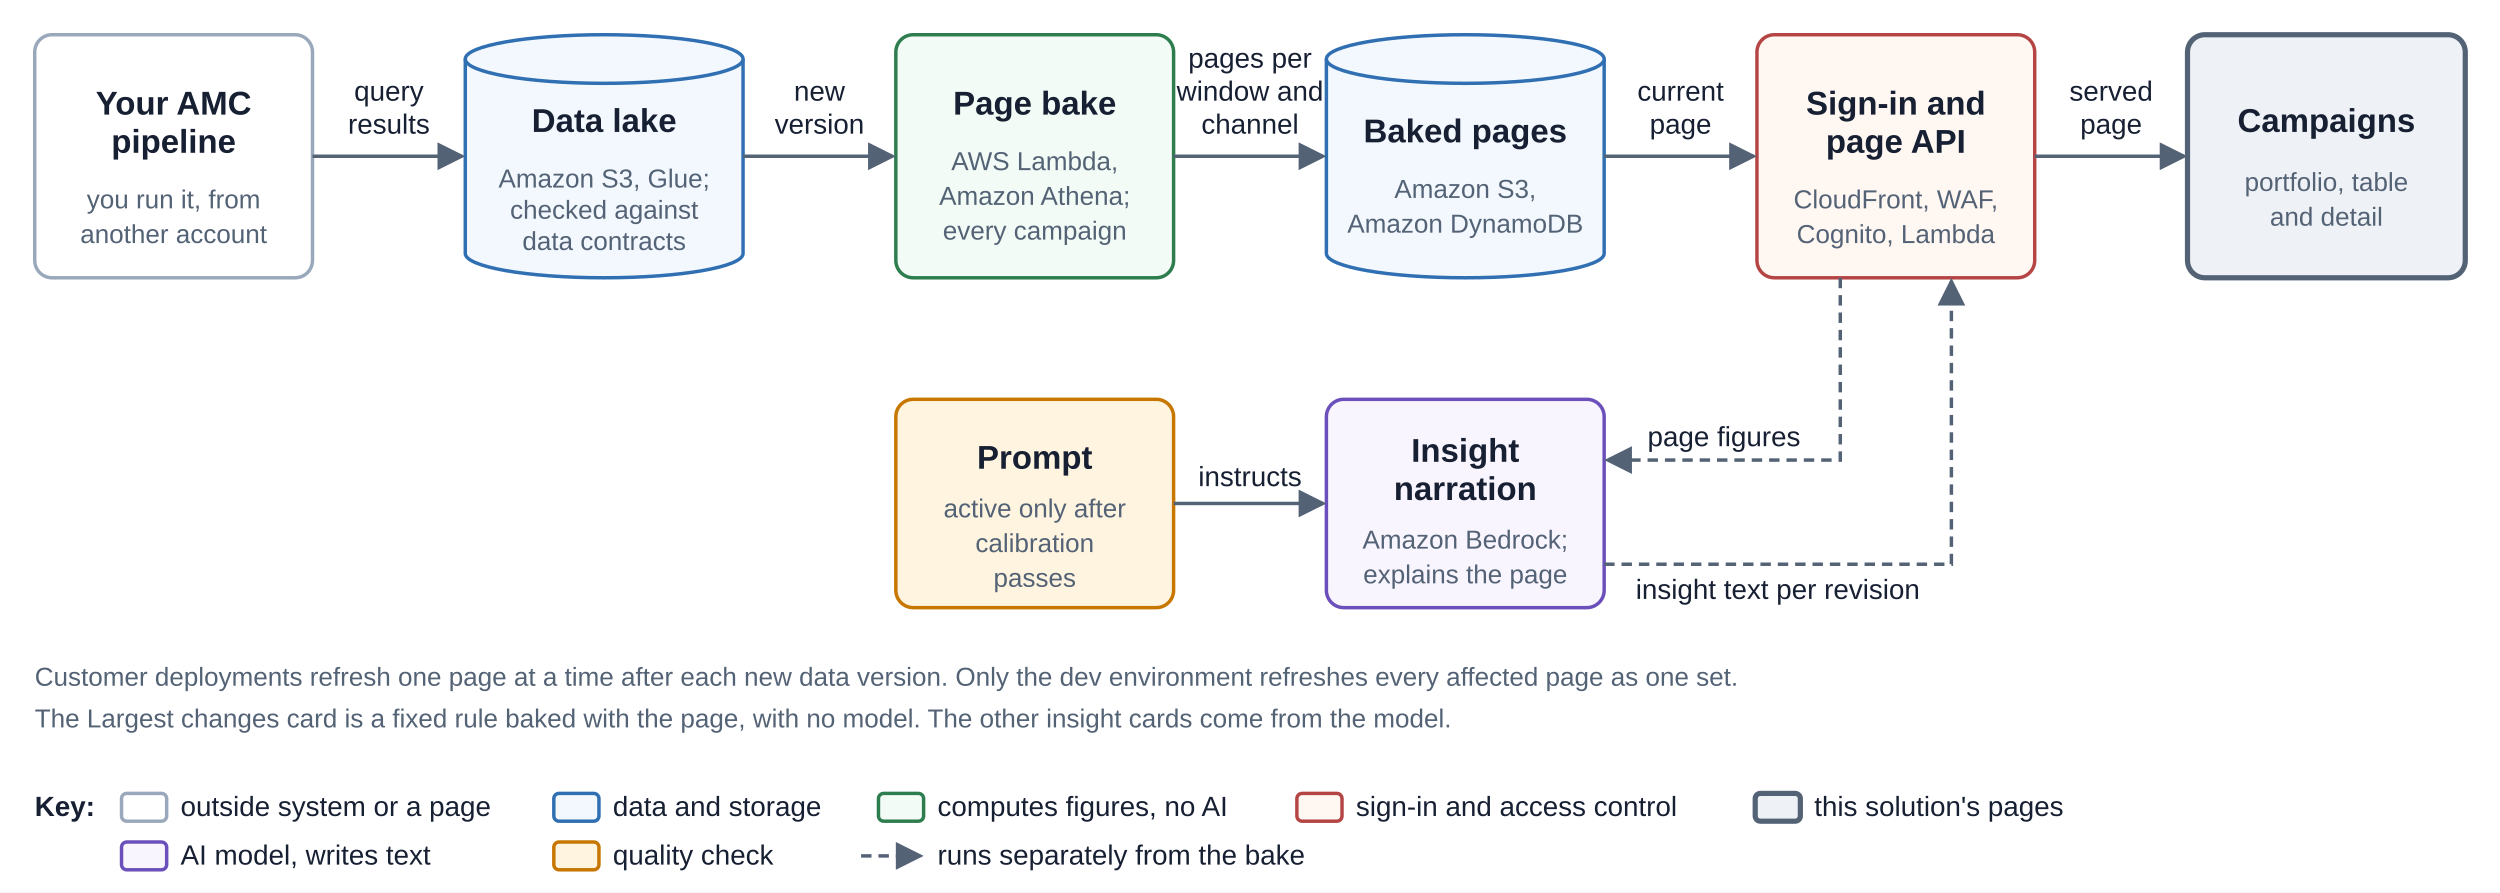
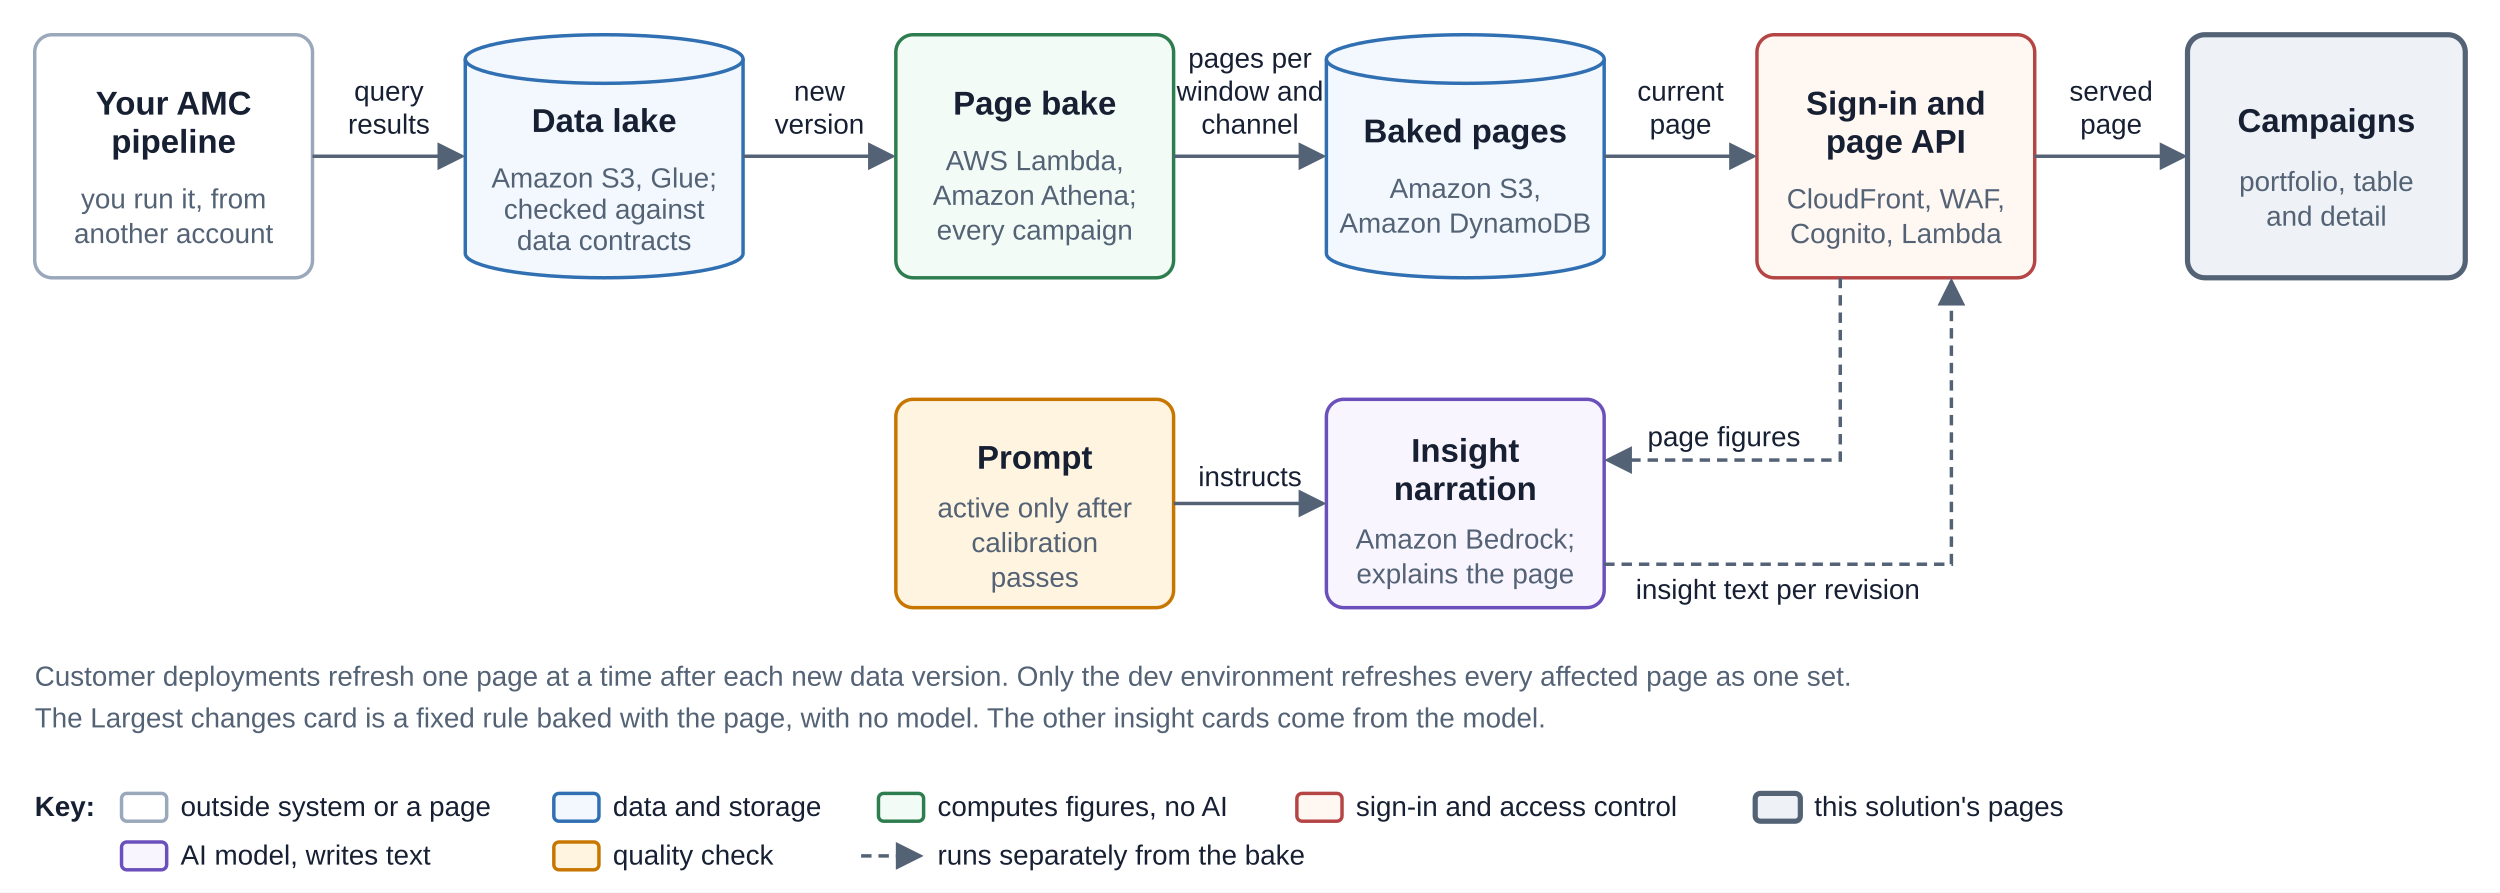
<svg xmlns="http://www.w3.org/2000/svg" viewBox="0 130 1440 514" role="img" focusable="false" aria-labelledby="camp-flow-title camp-flow-desc">
  <defs>
    <marker id="camp-flow-arrow" markerWidth="8" markerHeight="8" refX="7" refY="4" orient="auto">
      <path d="M0 0 L8 4 L0 8 Z" fill="#536275" />
    </marker>
  </defs>
  <rect x="0" y="130" width="1440" height="514" fill="#ffffff" />
  <g stroke-width="2">
    <rect x="20" y="150" width="160" height="140" rx="10" fill="#ffffff" stroke="#9aa8bb" />
    <path d="M268 164 V276 A80 14 0 0 0 428 276 V164" fill="#f2f8fe" stroke="#2f6fb2" />
    <ellipse cx="348" cy="164" rx="80" ry="14" fill="#f2f8fe" stroke="#2f6fb2" />
    <rect x="516" y="150" width="160" height="140" rx="10" fill="#f3fbf6" stroke="#2e7d4f" />
    <path d="M764 164 V276 A80 14 0 0 0 924 276 V164" fill="#f2f8fe" stroke="#2f6fb2" />
    <ellipse cx="844" cy="164" rx="80" ry="14" fill="#f2f8fe" stroke="#2f6fb2" />
    <rect x="1012" y="150" width="160" height="140" rx="10" fill="#fff7f2" stroke="#b54545" />
    <rect x="1260" y="150" width="160" height="140" rx="10" fill="#eef1f5" stroke="#536275" stroke-width="3" />
    <rect x="516" y="360" width="160" height="120" rx="10" fill="#fff4e0" stroke="#c77700" />
    <rect x="764" y="360" width="160" height="120" rx="10" fill="#f8f5ff" stroke="#6b4fbb" />
  </g>
  <g fill="none" stroke="#536275" stroke-width="2" marker-end="url(#camp-flow-arrow)">
    <line x1="180" y1="220" x2="266" y2="220" />
    <line x1="428" y1="220" x2="514" y2="220" />
    <line x1="676" y1="220" x2="762" y2="220" />
    <line x1="924" y1="220" x2="1010" y2="220" />
    <line x1="1172" y1="220" x2="1258" y2="220" />
    <line x1="676" y1="420" x2="762" y2="420" />
  </g>
  <g fill="none" stroke="#536275" stroke-width="2" stroke-dasharray="6 4" marker-end="url(#camp-flow-arrow)">
    <path d="M1060 290 V395 H926" />
    <path d="M924 455 H1124 V292" />
  </g>
  <g font-family="Arial, sans-serif" fill="#172033" text-anchor="middle">
    <g font-size="19" font-weight="bold">
      <text x="100" y="196">Your AMC</text>
      <text x="100" y="218">pipeline</text>
      <text x="348" y="206">Data lake</text>
      <text x="596" y="196">Page bake</text>
      <text x="844" y="212">Baked pages</text>
      <text x="1092" y="196">Sign-in and</text>
      <text x="1092" y="218">page API</text>
      <text x="1340" y="206">Campaigns</text>
      <text x="596" y="400">Prompt</text>
      <text x="844" y="396">Insight</text>
      <text x="844" y="418">narration</text>
    </g>
-     <g font-size="15" fill="#536275">
+     <g font-size="16" fill="#536275">
      <text x="100" y="250">you run it, from</text>
      <text x="100" y="270">another account</text>
      <text x="348" y="238">Amazon S3, Glue;</text>
      <text x="348" y="256">checked against</text>
      <text x="348" y="274">data contracts</text>
      <text x="596" y="228">AWS Lambda,</text>
      <text x="596" y="248">Amazon Athena;</text>
      <text x="596" y="268">every campaign</text>
      <text x="844" y="244">Amazon S3,</text>
      <text x="844" y="264">Amazon DynamoDB</text>
      <text x="1092" y="250">CloudFront, WAF,</text>
      <text x="1092" y="270">Cognito, Lambda</text>
      <text x="1340" y="240">portfolio, table</text>
      <text x="1340" y="260">and detail</text>
      <text x="596" y="428">active only after</text>
      <text x="596" y="448">calibration</text>
      <text x="596" y="468">passes</text>
      <text x="844" y="446">Amazon Bedrock;</text>
      <text x="844" y="466">explains the page</text>
    </g>
    <g font-size="16">
      <text x="224" y="188">query</text>
      <text x="224" y="207">results</text>
      <text x="472" y="188">new</text>
      <text x="472" y="207">version</text>
      <text x="720" y="169">pages per</text>
      <text x="720" y="188">window and</text>
      <text x="720" y="207">channel</text>
      <text x="968" y="188">current</text>
      <text x="968" y="207">page</text>
      <text x="1216" y="188">served</text>
      <text x="1216" y="207">page</text>
      <text x="720" y="410">instructs</text>
      <text x="993" y="387">page figures</text>
      <text x="1024" y="475">insight text per revision</text>
    </g>
-     <text x="20" y="525" font-size="15" fill="#536275" text-anchor="start">Customer deployments refresh one page at a time after each new data version. Only the dev environment refreshes every affected page as one set.</text>
-     <text x="20" y="549" font-size="15" fill="#536275" text-anchor="start">The Largest changes card is a fixed rule baked with the page, with no model. The other insight cards come from the model.</text>
+     <text x="20" y="525" font-size="16" fill="#536275" text-anchor="start">Customer deployments refresh one page at a time after each new data version. Only the dev environment refreshes every affected page as one set.</text>
+     <text x="20" y="549" font-size="16" fill="#536275" text-anchor="start">The Largest changes card is a fixed rule baked with the page, with no model. The other insight cards come from the model.</text>
  </g>
  <g font-family="Arial, sans-serif" font-size="16" fill="#172033" stroke-width="2">
    <text x="20" y="600" font-weight="bold">Key:</text>
    <rect x="70" y="587" width="26" height="16" rx="3" fill="#ffffff" stroke="#9aa8bb" />
    <text x="104" y="600">outside system or a page</text>
    <rect x="319" y="587" width="26" height="16" rx="3" fill="#f2f8fe" stroke="#2f6fb2" />
    <text x="353" y="600">data and storage</text>
    <rect x="506" y="587" width="26" height="16" rx="3" fill="#f3fbf6" stroke="#2e7d4f" />
    <text x="540" y="600">computes figures, no AI</text>
    <rect x="747" y="587" width="26" height="16" rx="3" fill="#fff7f2" stroke="#b54545" />
    <text x="781" y="600">sign-in and access control</text>
    <rect x="1011" y="587" width="26" height="16" rx="3" fill="#eef1f5" stroke="#536275" stroke-width="3" />
    <text x="1045" y="600">this solution's pages</text>
    <rect x="70" y="615" width="26" height="16" rx="3" fill="#f8f5ff" stroke="#6b4fbb" />
    <text x="104" y="628">AI model, writes text</text>
    <rect x="319" y="615" width="26" height="16" rx="3" fill="#fff4e0" stroke="#c77700" />
    <text x="353" y="628">quality check</text>
    <line x1="496" y1="623" x2="530" y2="623" stroke="#536275" stroke-dasharray="6 4" marker-end="url(#camp-flow-arrow)" />
    <text x="540" y="628">runs separately from the bake</text>
  </g>
</svg>
